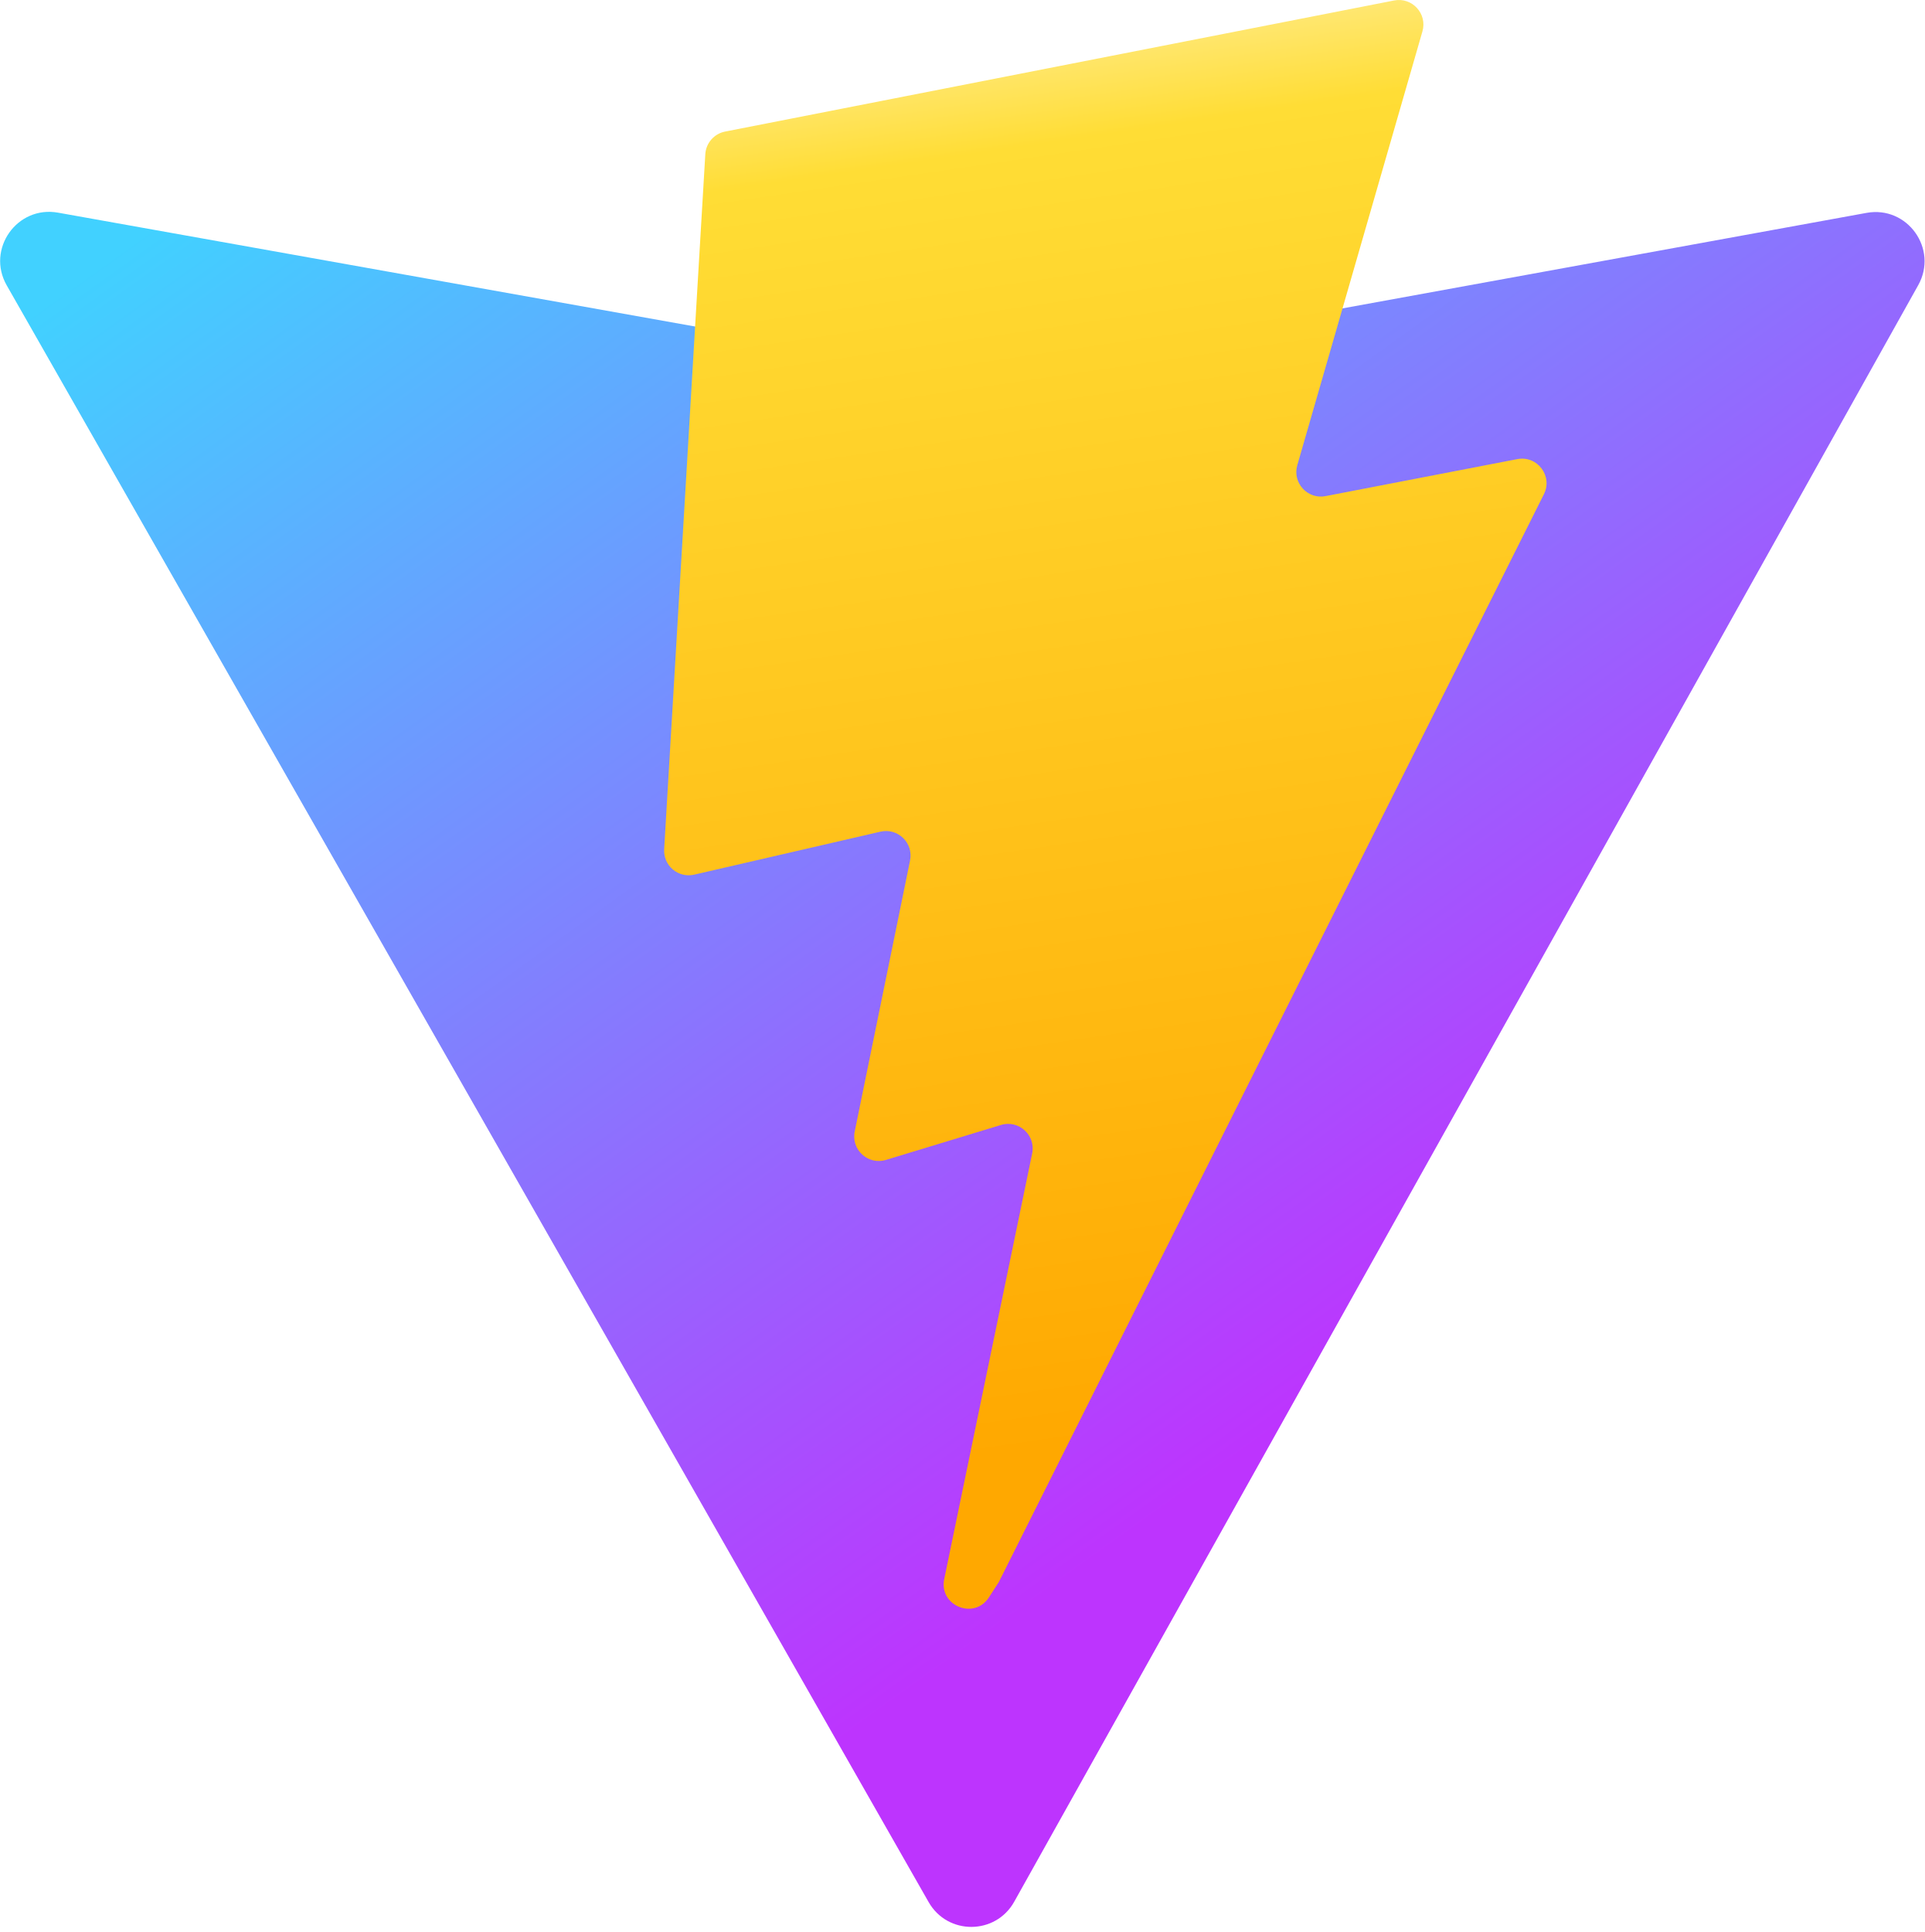
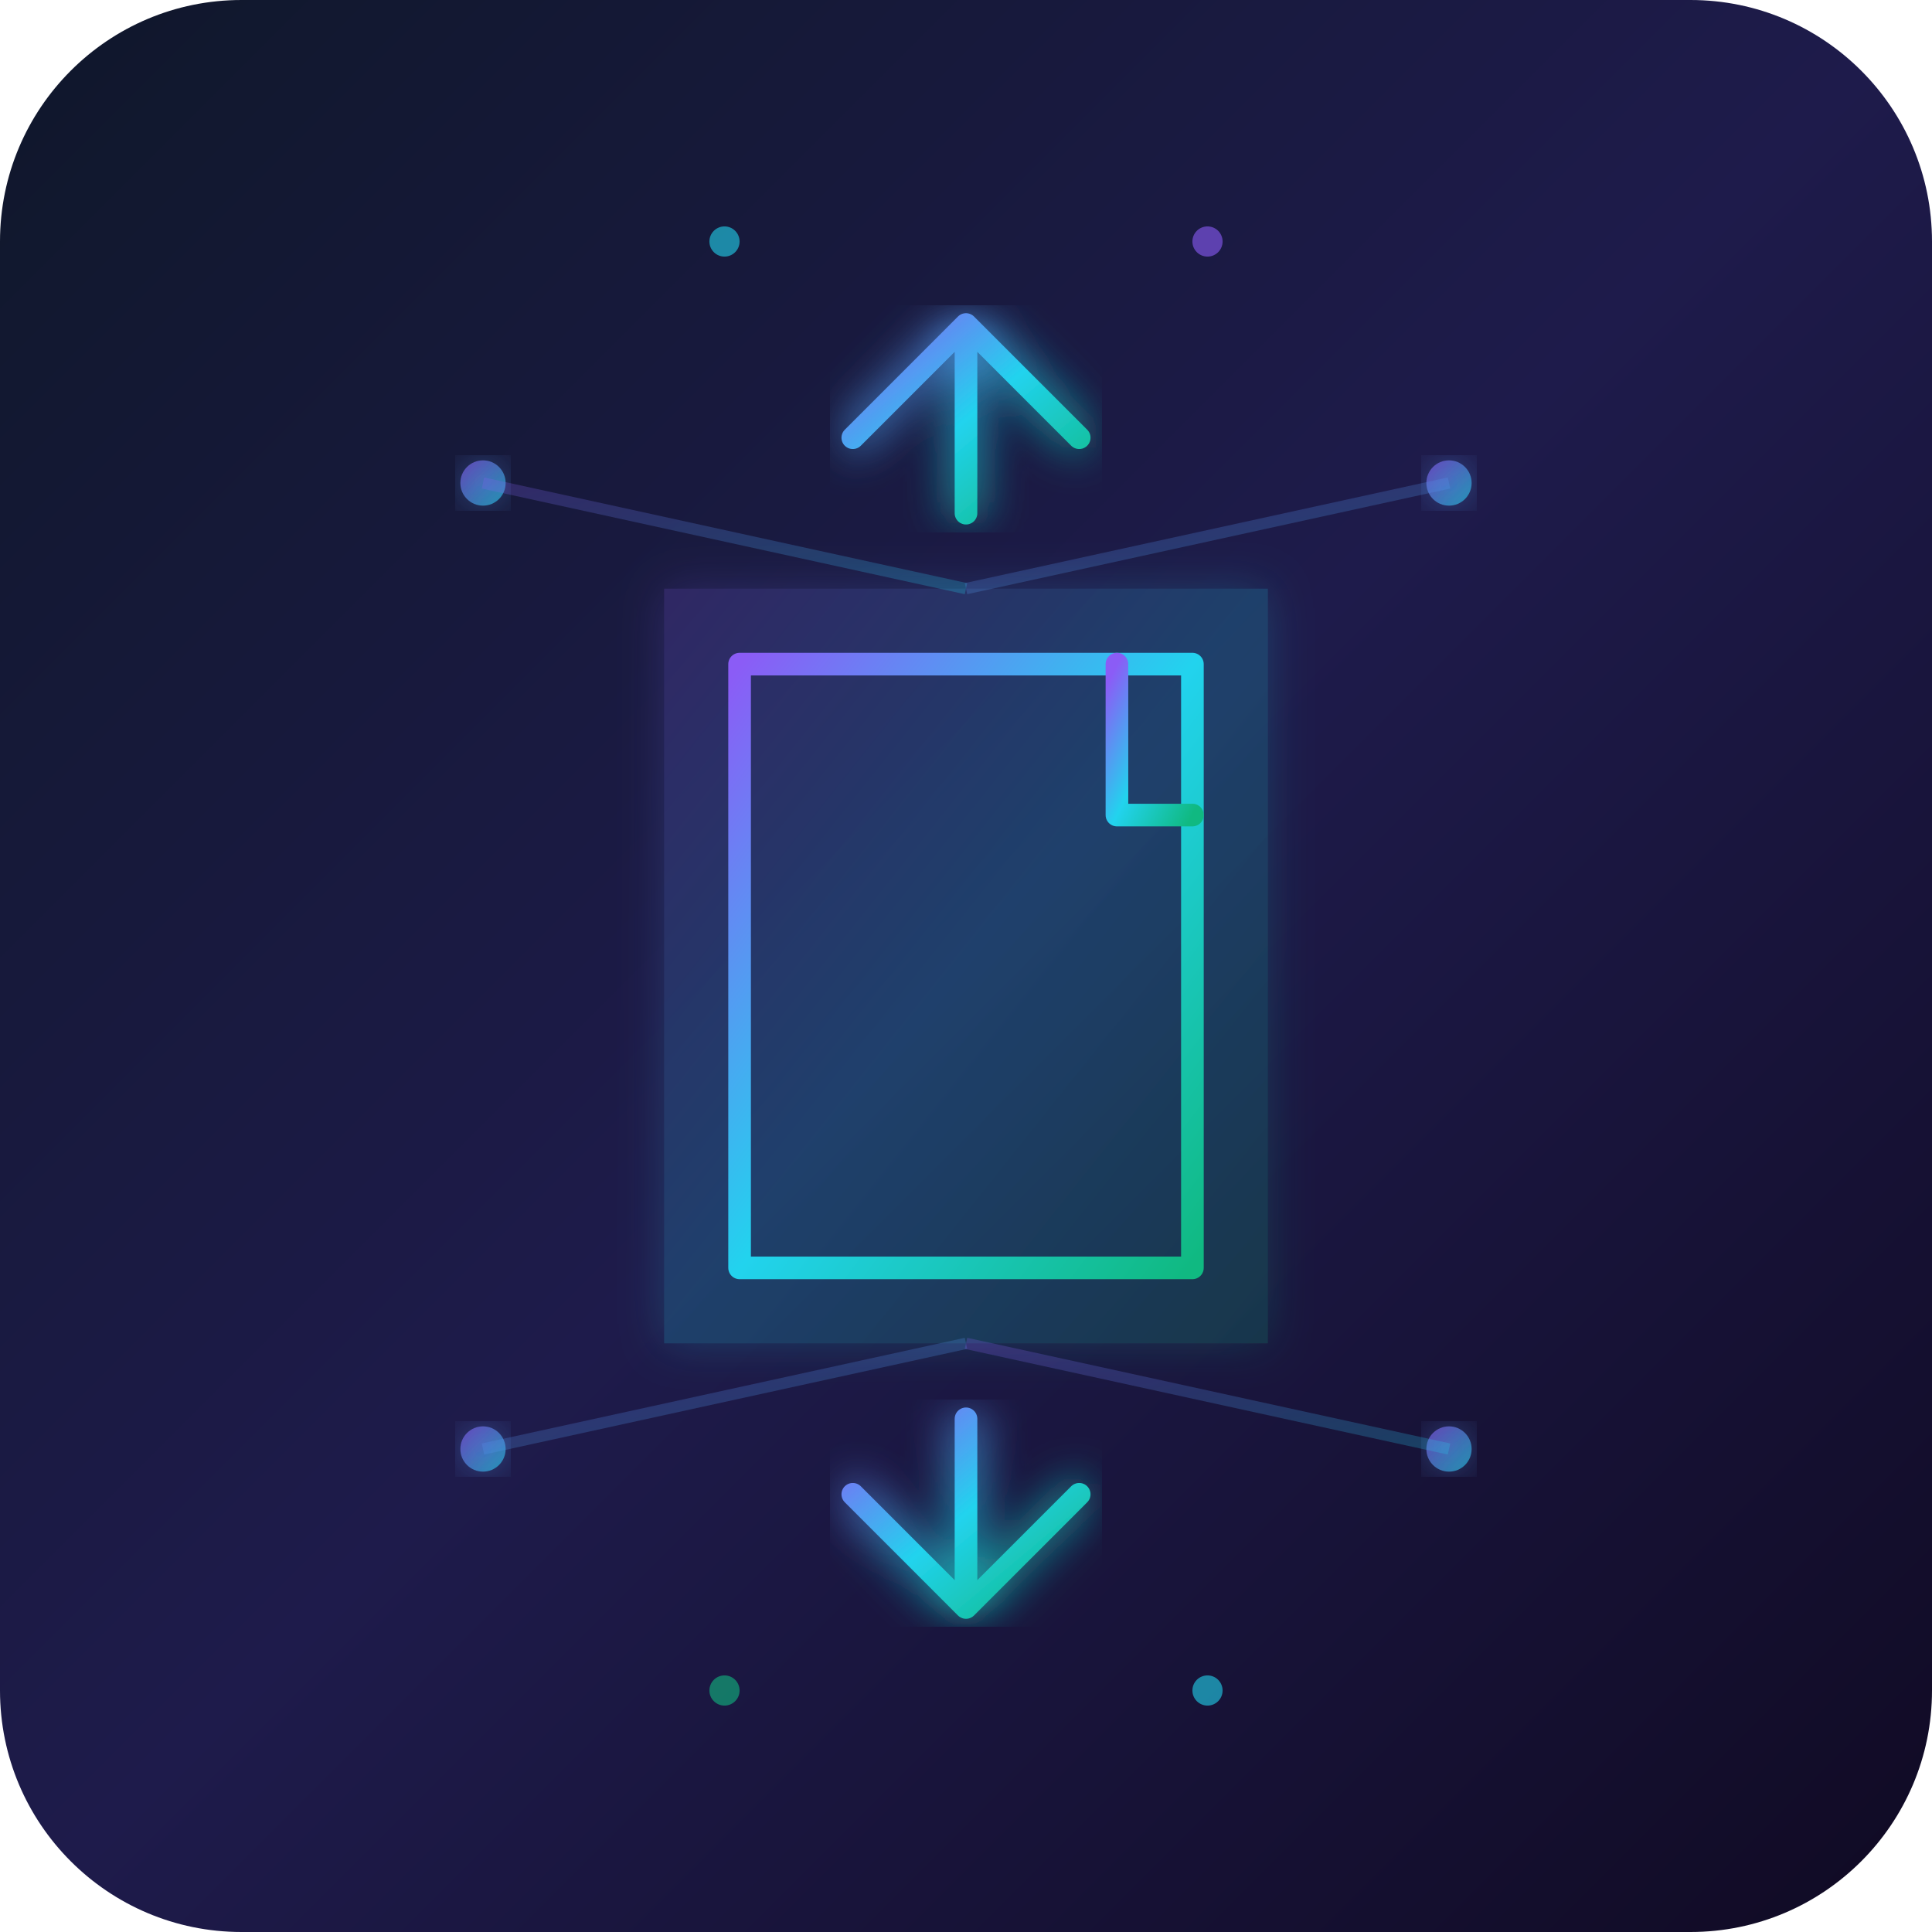
- <svg xmlns="http://www.w3.org/2000/svg" aria-hidden="true" role="img" class="iconify iconify--logos" width="31.88" height="32" preserveAspectRatio="xMidYMid meet" viewBox="0 0 256 257">
+ <svg xmlns="http://www.w3.org/2000/svg" viewBox="0 0 256 256" width="256" height="256">
  <defs>
-     <linearGradient id="IconifyId1813088fe1fbc01fb466" x1="-.828%" x2="57.636%" y1="7.652%" y2="78.411%">
-       <stop offset="0%" stop-color="#41D1FF" />
-       <stop offset="100%" stop-color="#BD34FE" />
+     <linearGradient id="bgGradient" x1="0%" y1="0%" x2="100%" y2="100%">
+       <stop offset="0%" style="stop-color:#0f172a;stop-opacity:1" />
+       <stop offset="50%" style="stop-color:#1e1b4b;stop-opacity:1" />
+       <stop offset="100%" style="stop-color:#100a23;stop-opacity:1" />
    </linearGradient>
-     <linearGradient id="IconifyId1813088fe1fbc01fb467" x1="43.376%" x2="50.316%" y1="2.242%" y2="89.03%">
-       <stop offset="0%" stop-color="#FFEA83" />
-       <stop offset="8.333%" stop-color="#FFDD35" />
-       <stop offset="100%" stop-color="#FFA800" />
+     <linearGradient id="mainGradient" x1="0%" y1="0%" x2="100%" y2="100%">
+       <stop offset="0%" style="stop-color:#8b5cf6;stop-opacity:1" />
+       <stop offset="50%" style="stop-color:#22d3ee;stop-opacity:1" />
+       <stop offset="100%" style="stop-color:#10b981;stop-opacity:1" />
+     </linearGradient>
+     <filter id="glow">
+       <feGaussianBlur stdDeviation="3" result="coloredBlur" />
+       <feMerge>
+         <feMergeNode in="coloredBlur" />
+         <feMergeNode in="SourceGraphic" />
+       </feMerge>
+     </filter>
+     <linearGradient id="particleGradient" x1="0%" y1="0%" x2="100%" y2="100%">
+       <stop offset="0%" style="stop-color:#8b5cf6;stop-opacity:0.8" />
+       <stop offset="100%" style="stop-color:#22d3ee;stop-opacity:0.8" />
    </linearGradient>
  </defs>
-   <path fill="url(#IconifyId1813088fe1fbc01fb466)" d="M255.153 37.938L134.897 252.976c-2.483 4.44-8.862 4.466-11.382.048L.875 37.958c-2.746-4.814 1.371-10.646 6.827-9.67l120.385 21.517a6.537 6.537 0 0 0 2.322-.004l117.867-21.483c5.438-.991 9.574 4.796 6.877 9.62Z" />
-   <path fill="url(#IconifyId1813088fe1fbc01fb467)" d="M185.432.063L96.44 17.501a3.268 3.268 0 0 0-2.634 3.014l-5.474 92.456a3.268 3.268 0 0 0 3.997 3.378l24.777-5.718c2.318-.535 4.413 1.507 3.936 3.838l-7.361 36.047c-.495 2.426 1.782 4.5 4.151 3.78l15.304-4.649c2.372-.72 4.652 1.36 4.15 3.788l-11.698 56.621c-.732 3.542 3.979 5.473 5.943 2.437l1.313-2.028l72.516-144.72c1.215-2.423-.88-5.186-3.54-4.672l-25.505 4.922c-2.396.462-4.435-1.77-3.759-4.114l16.646-57.705c.677-2.35-1.37-4.583-3.769-4.113Z" />
+   <rect width="256" height="256" fill="url(#bgGradient)" rx="32" />
+   <g transform="translate(128, 128)">
+     <path d="M -40 -50 L 40 -50 L 40 50 L -40 50 Z" fill="url(#mainGradient)" opacity="0.2" filter="url(#glow)" />
+     <path d="M -30 -40 L 30 -40 L 30 40 L -30 40 Z" fill="none" stroke="url(#mainGradient)" stroke-width="3" stroke-linecap="round" stroke-linejoin="round" />
+     <path d="M 20 -40 L 20 -20 L 30 -20" fill="none" stroke="url(#mainGradient)" stroke-width="3" stroke-linecap="round" stroke-linejoin="round" />
+     <line x1="-20" y1="-20" x2="15" y2="-20" stroke="url(#mainGradient)" stroke-width="2" opacity="0.6" />
+     <line x1="-20" y1="0" x2="20" y2="0" stroke="url(#mainGradient)" stroke-width="2" opacity="0.6" />
+     <line x1="-20" y1="20" x2="10" y2="20" stroke="url(#mainGradient)" stroke-width="2" opacity="0.6" />
+   </g>
+   <g transform="translate(128, 128)">
+     <path d="M -15 -70 L 0 -85 L 15 -70 M 0 -85 L 0 -60" fill="none" stroke="url(#mainGradient)" stroke-width="3" stroke-linecap="round" stroke-linejoin="round" filter="url(#glow)" />
+     <path d="M -15 70 L 0 85 L 15 70 M 0 85 L 0 60" fill="none" stroke="url(#mainGradient)" stroke-width="3" stroke-linecap="round" stroke-linejoin="round" filter="url(#glow)" />
+   </g>
+   <circle cx="64" cy="64" r="3" fill="url(#particleGradient)" opacity="0.8" filter="url(#glow)" />
+   <circle cx="192" cy="64" r="3" fill="url(#particleGradient)" opacity="0.8" filter="url(#glow)" />
+   <circle cx="64" cy="192" r="3" fill="url(#particleGradient)" opacity="0.8" filter="url(#glow)" />
+   <circle cx="192" cy="192" r="3" fill="url(#particleGradient)" opacity="0.8" filter="url(#glow)" />
+   <line x1="64" y1="64" x2="128" y2="78" stroke="url(#particleGradient)" stroke-width="1.5" opacity="0.3" />
+   <line x1="192" y1="64" x2="128" y2="78" stroke="url(#particleGradient)" stroke-width="1.5" opacity="0.3" />
+   <line x1="64" y1="192" x2="128" y2="178" stroke="url(#particleGradient)" stroke-width="1.5" opacity="0.3" />
+   <line x1="192" y1="192" x2="128" y2="178" stroke="url(#particleGradient)" stroke-width="1.5" opacity="0.3" />
+   <circle cx="96" cy="32" r="2" fill="#22d3ee" opacity="0.6" />
+   <circle cx="160" cy="32" r="2" fill="#8b5cf6" opacity="0.6" />
+   <circle cx="96" cy="224" r="2" fill="#10b981" opacity="0.6" />
+   <circle cx="160" cy="224" r="2" fill="#22d3ee" opacity="0.6" />
+   <line x1="32" y1="32" x2="48" y2="32" stroke="url(#mainGradient)" stroke-width="2" opacity="0.4" />
+   <line x1="32" y1="32" x2="32" y2="48" stroke="url(#mainGradient)" stroke-width="2" opacity="0.4" />
+   <line x1="224" y1="32" x2="208" y2="32" stroke="url(#mainGradient)" stroke-width="2" opacity="0.4" />
+   <line x1="224" y1="32" x2="224" y2="48" stroke="url(#mainGradient)" stroke-width="2" opacity="0.4" />
+   <line x1="32" y1="224" x2="48" y2="224" stroke="url(#mainGradient)" stroke-width="2" opacity="0.4" />
+   <line x1="32" y1="224" x2="32" y2="208" stroke="url(#mainGradient)" stroke-width="2" opacity="0.4" />
+   <line x1="224" y1="224" x2="208" y2="224" stroke="url(#mainGradient)" stroke-width="2" opacity="0.4" />
+   <line x1="224" y1="224" x2="224" y2="208" stroke="url(#mainGradient)" stroke-width="2" opacity="0.4" />
</svg>
